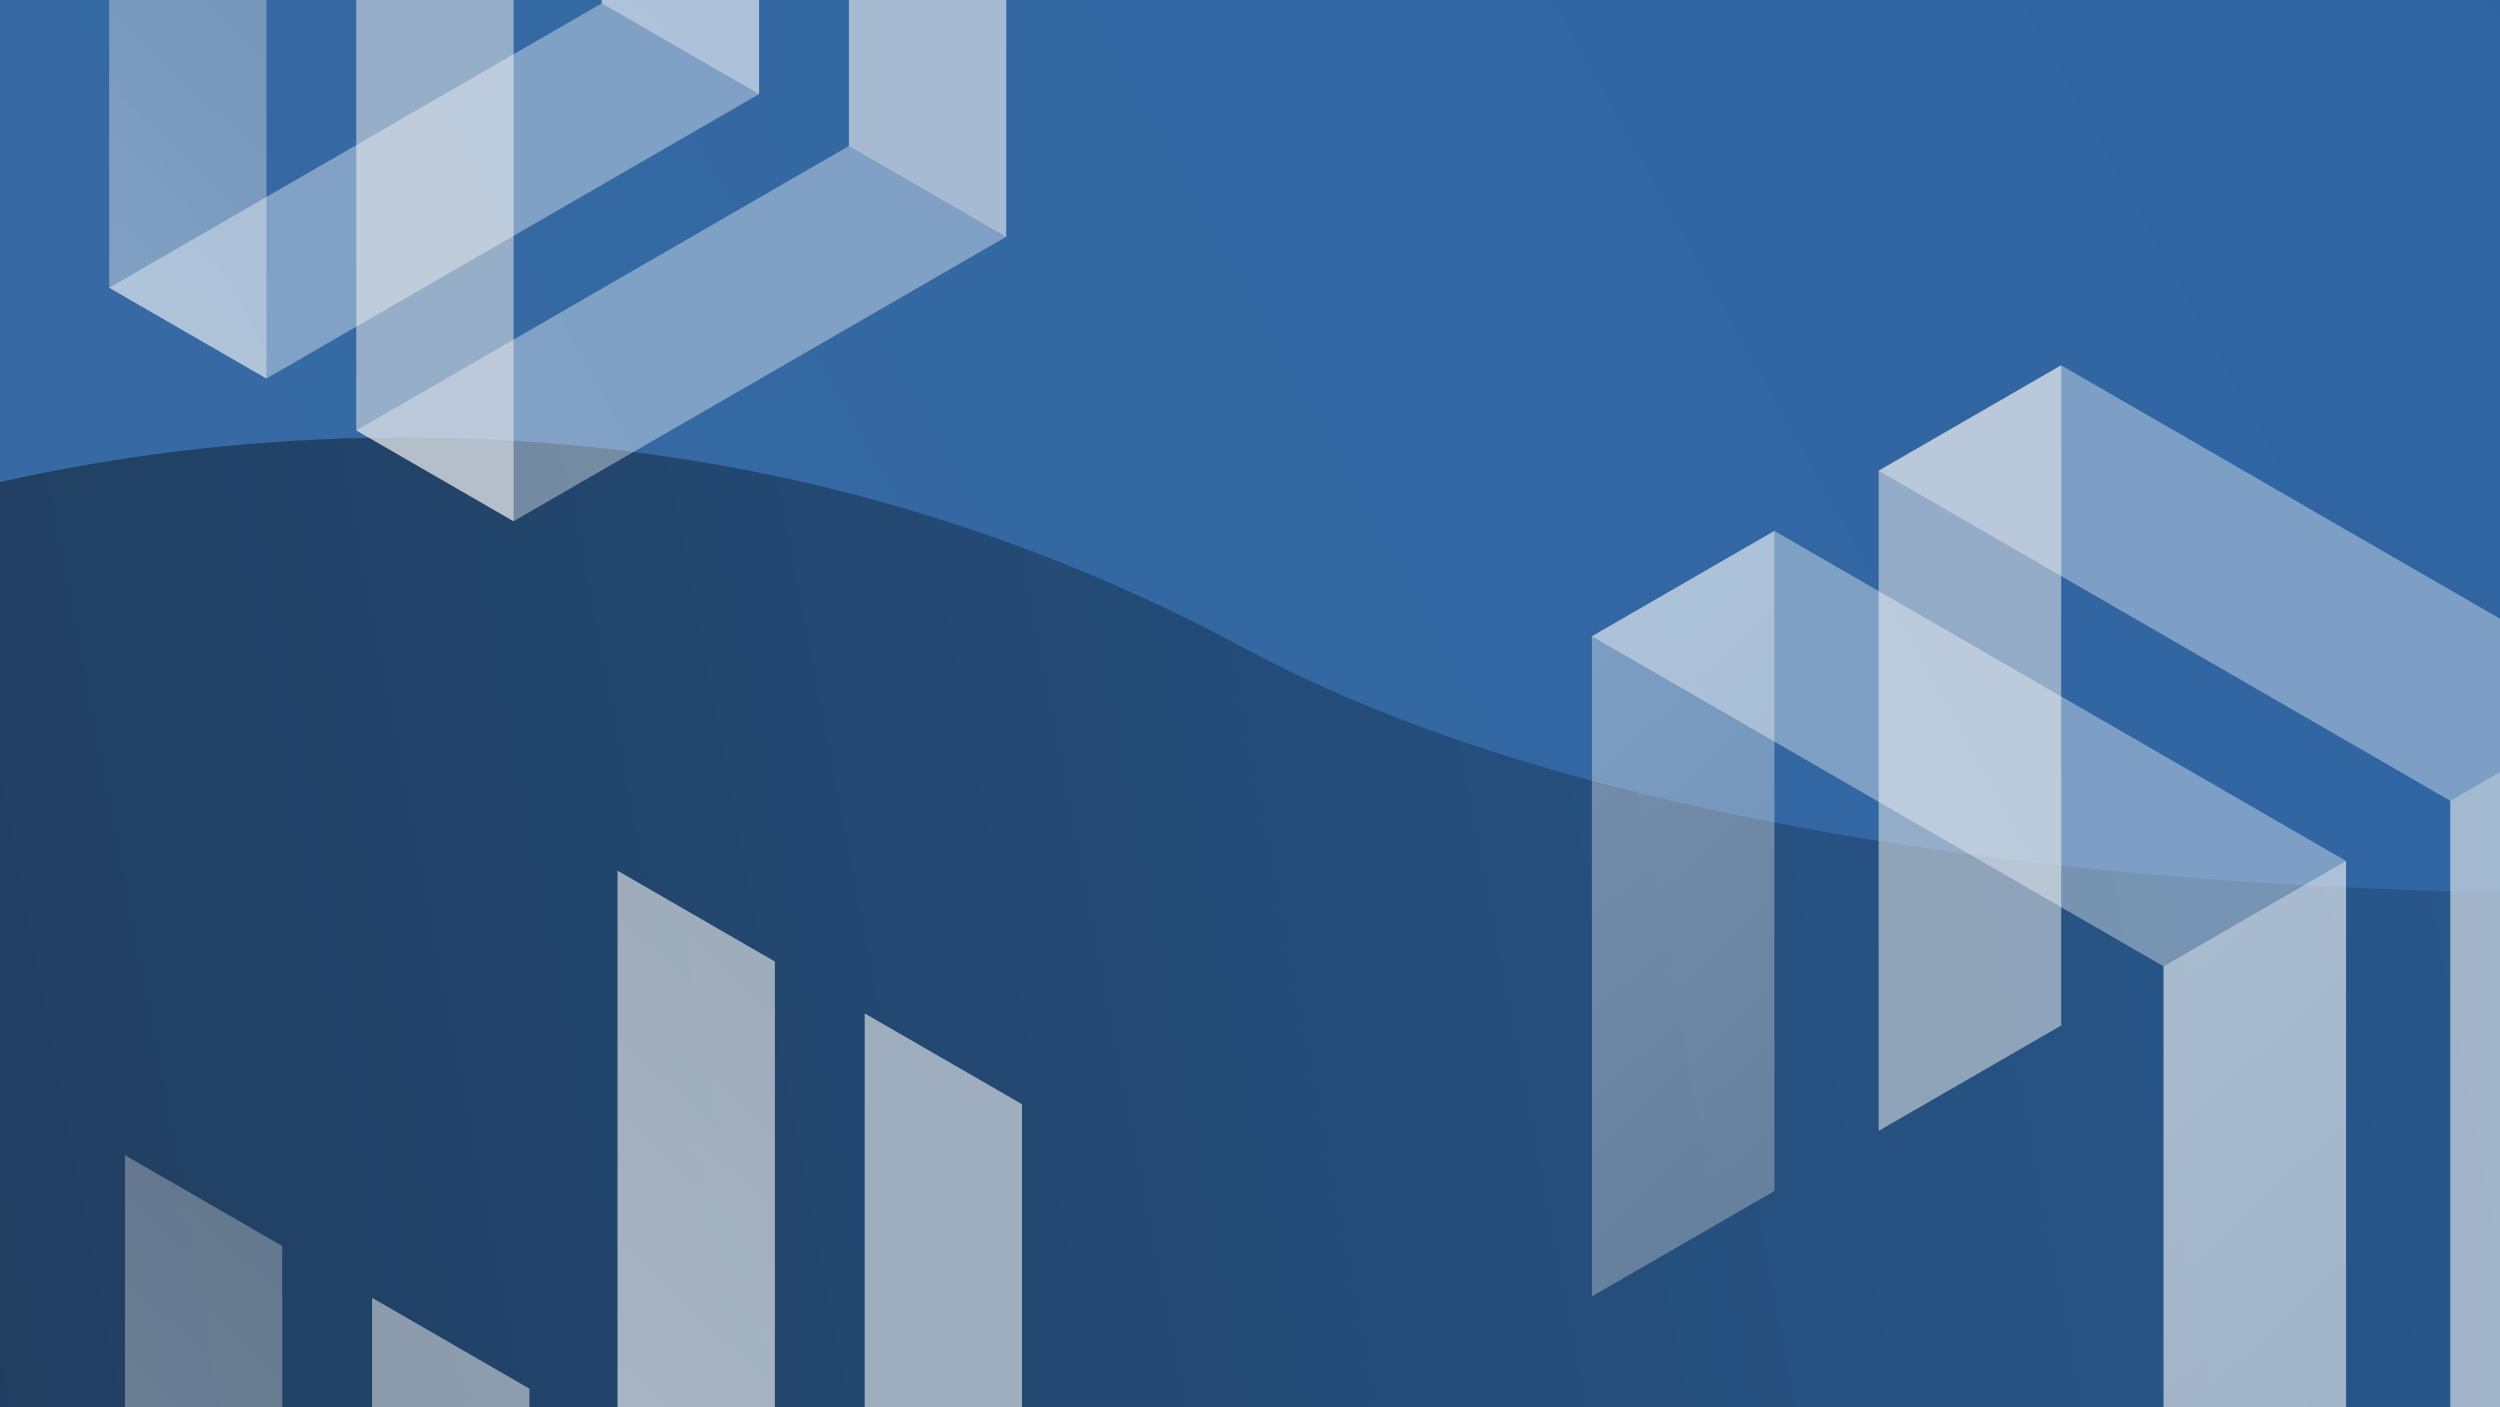
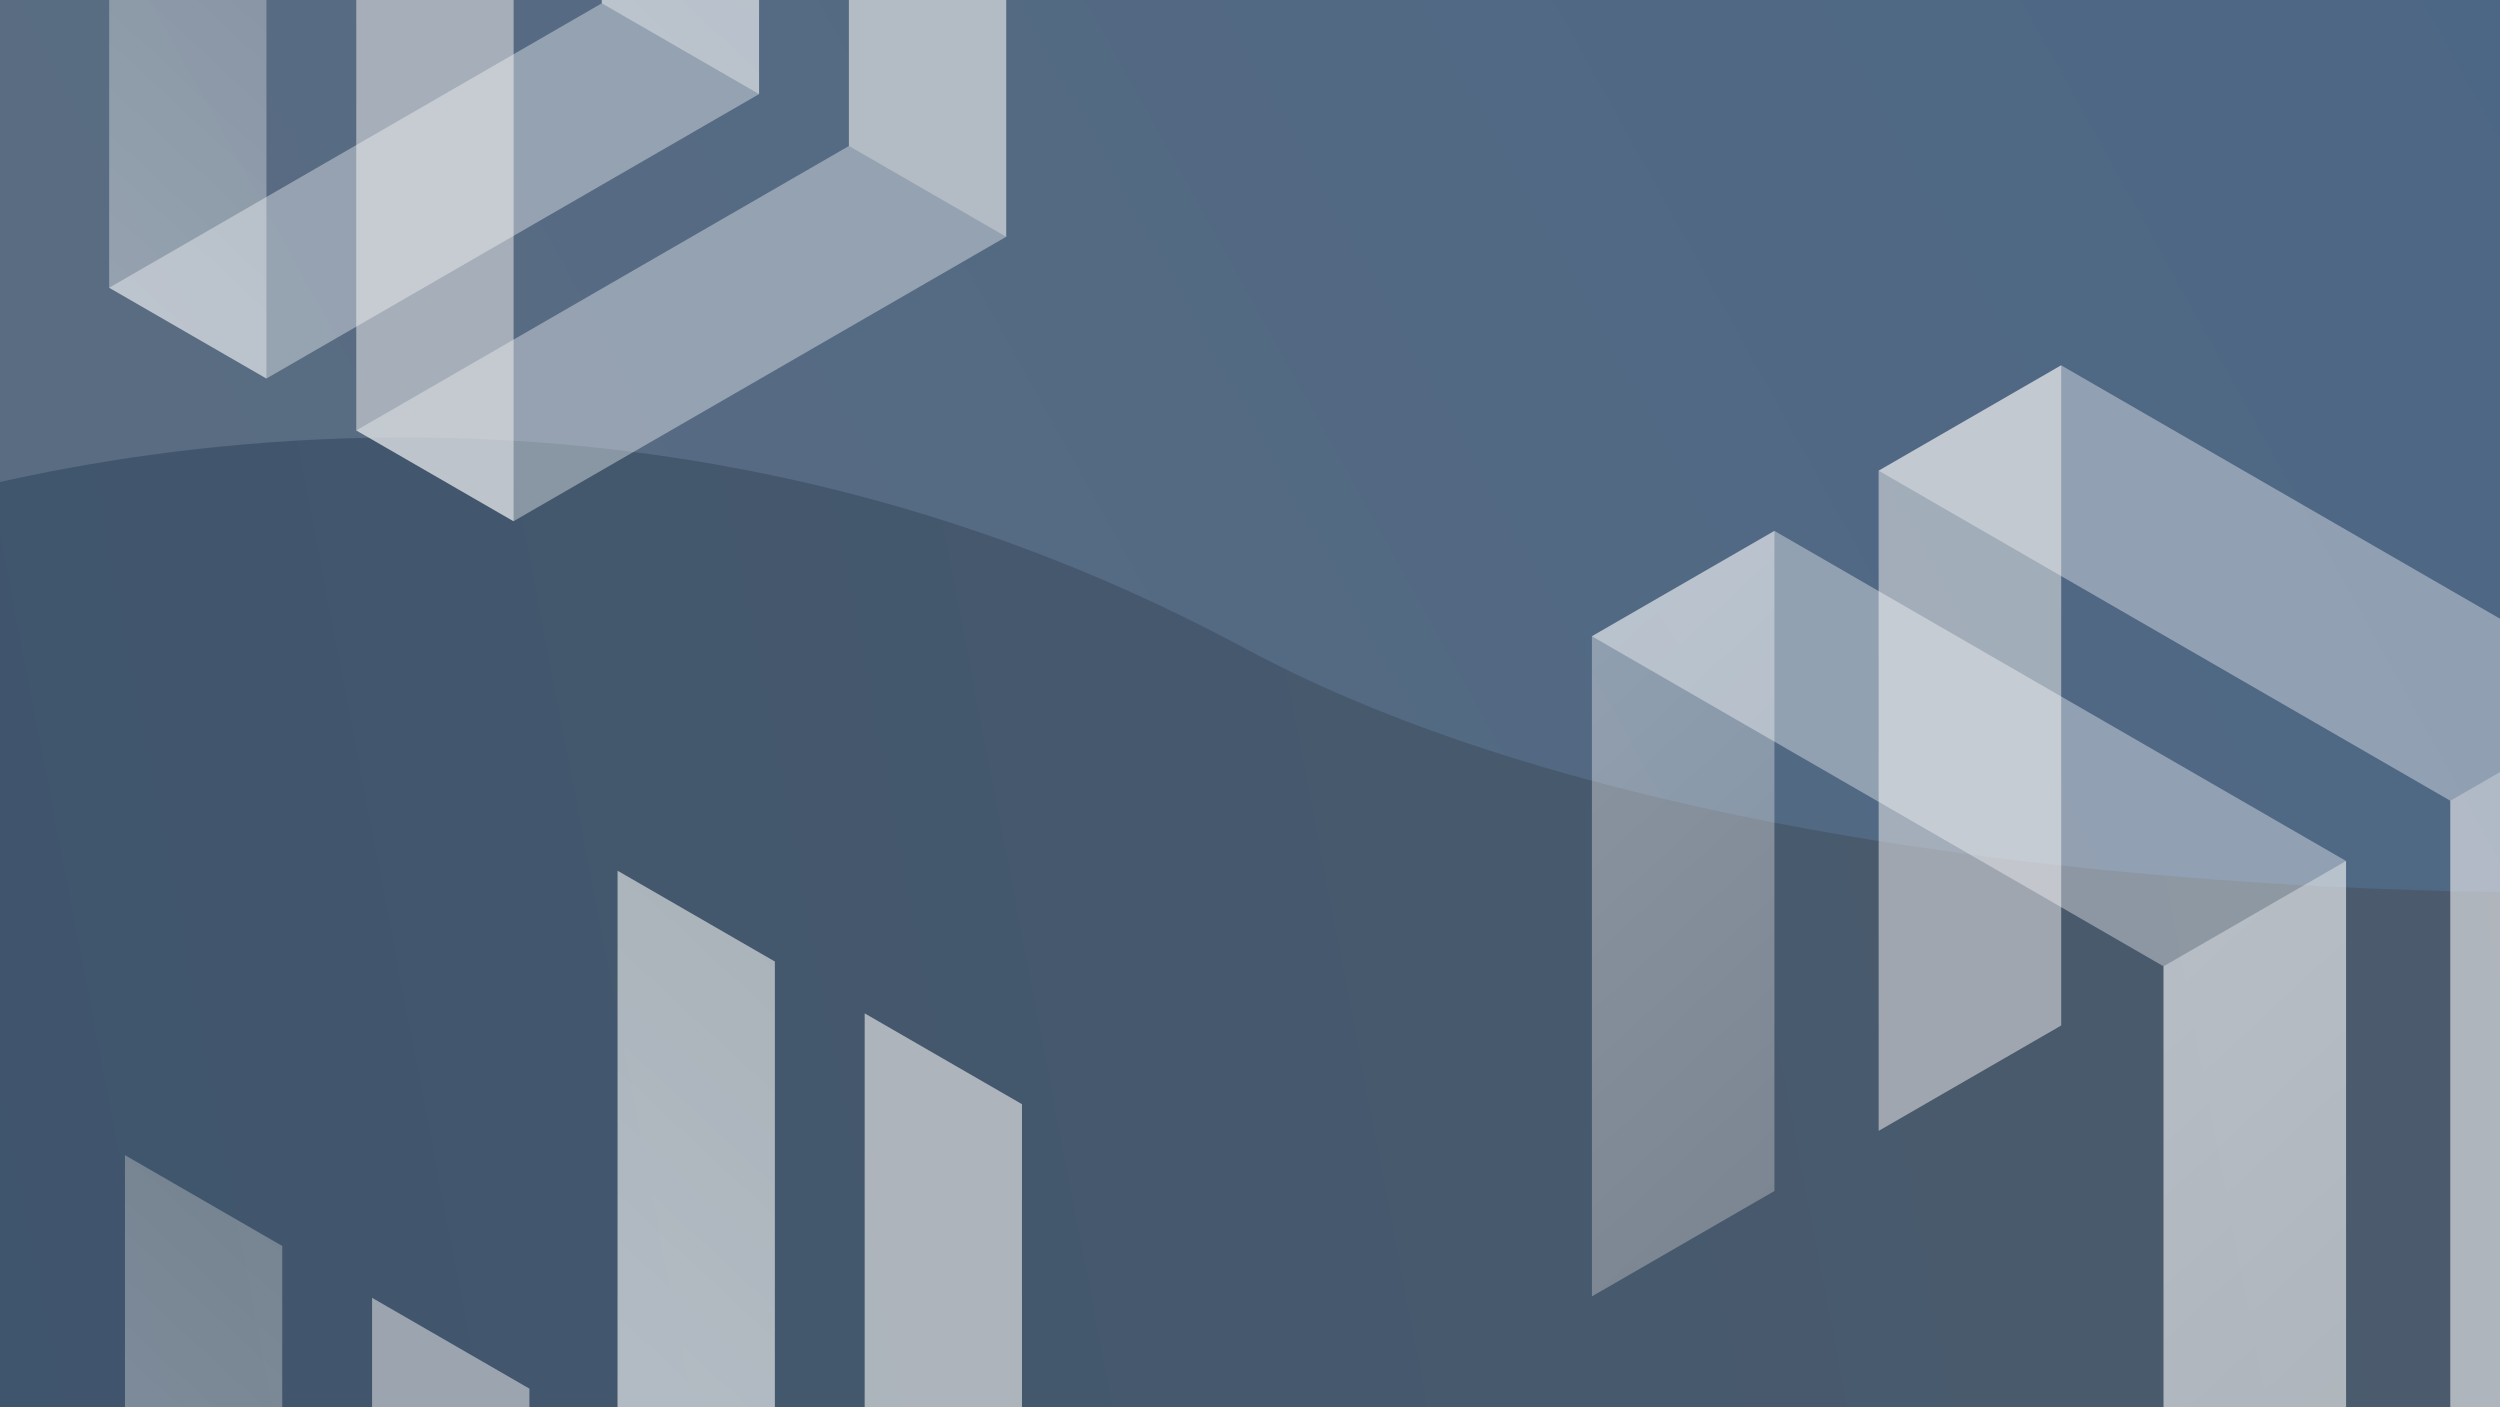
<svg xmlns="http://www.w3.org/2000/svg" xmlns:xlink="http://www.w3.org/1999/xlink" width="1920" height="1080" viewBox="0 0 508 285.75" version="1.1" id="svg8">
  <defs id="defs2">
    <linearGradient id="linearGradient1322">
-       <stop id="stop1318" offset="0" style="stop-color:#376aa4;stop-opacity:1" />
-       <stop id="stop1320" offset="1" style="stop-color:#2e64a2;stop-opacity:1" />
+       <stop id="stop1318" offset="0" style="stop-color:#596c82;stop-opacity:1" />
+       <stop id="stop1320" offset="1" style="stop-color:#4b6685;stop-opacity:1" />
    </linearGradient>
    <linearGradient id="linearGradient961">
      <stop id="stop957" offset="0" style="stop-color:#ffffff;stop-opacity:1" />
      <stop id="stop959" offset="1" style="stop-color:#cfcfcf;stop-opacity:0.996" />
    </linearGradient>
    <linearGradient id="linearGradient949">
      <stop style="stop-color:#ffffff;stop-opacity:1" offset="0" id="stop945" />
      <stop style="stop-color:#f7f7f7;stop-opacity:0.995" offset="1" id="stop947" />
    </linearGradient>
    <linearGradient id="linearGradient821-3">
-       <stop style="stop-color:#203e60;stop-opacity:1;" offset="0" id="stop817" />
-       <stop style="stop-color:#295a91;stop-opacity:1" offset="1" id="stop819" />
+       <stop style="stop-color:#3f556d;stop-opacity:1" offset="0" id="stop817" />
+       <stop style="stop-color:#4d5c6d;stop-opacity:1" offset="1" id="stop819" />
    </linearGradient>
    <linearGradient xlink:href="#linearGradient821-3" id="linearGradient823" x1="-11.225" y1="171.765" x2="523.502" y2="73.41" gradientUnits="userSpaceOnUse" />
    <linearGradient xlink:href="#linearGradient949" id="linearGradient953" x1="52.169" y1="50.922" x2="55.377" y2="50.922" gradientUnits="userSpaceOnUse" />
    <linearGradient xlink:href="#linearGradient961" id="linearGradient955" gradientUnits="userSpaceOnUse" x1="50.638" y1="46.055" x2="58.276" y2="54.312" />
    <linearGradient gradientTransform="translate(10.04918,5.802276)" xlink:href="#linearGradient961" id="linearGradient955-2" gradientUnits="userSpaceOnUse" x1="50.638" y1="46.055" x2="58.276" y2="54.312" />
    <linearGradient xlink:href="#linearGradient949" id="linearGradient953-3" x1="52.169" y1="50.922" x2="55.377" y2="50.922" gradientUnits="userSpaceOnUse" />
    <linearGradient xlink:href="#linearGradient961" id="linearGradient955-27" gradientUnits="userSpaceOnUse" x1="50.638" y1="46.055" x2="58.276" y2="54.312" />
    <linearGradient xlink:href="#linearGradient961" id="linearGradient1058" gradientUnits="userSpaceOnUse" gradientTransform="translate(10.04918,5.802276)" x1="50.638" y1="46.055" x2="58.276" y2="54.312" />
    <linearGradient xlink:href="#linearGradient949" id="linearGradient953-3-1" x1="52.169" y1="50.922" x2="55.377" y2="50.922" gradientUnits="userSpaceOnUse" />
    <linearGradient xlink:href="#linearGradient961" id="linearGradient955-27-9" gradientUnits="userSpaceOnUse" x1="50.638" y1="46.055" x2="58.276" y2="54.312" />
    <linearGradient xlink:href="#linearGradient961" id="linearGradient1131" gradientUnits="userSpaceOnUse" gradientTransform="translate(10.04918,5.802276)" x1="50.638" y1="46.055" x2="58.276" y2="54.312" />
    <linearGradient xlink:href="#linearGradient1322" id="linearGradient1311" x1="75.238" y1="176.835" x2="511.155" y2="-65.311" gradientUnits="userSpaceOnUse" gradientTransform="translate(9.35062,17.65686)" />
  </defs>
  <g id="layer1" transform="translate(0,-11.24997)">
    <rect style="opacity:1;mix-blend-mode:normal;fill:url(#linearGradient823);fill-opacity:1;stroke:#204876;stroke-width:0;stroke-linecap:round;stroke-linejoin:round;stroke-miterlimit:4;stroke-dasharray:none;stroke-opacity:1;paint-order:fill markers stroke" id="rect815" width="508" height="285.75" x="0" y="11.25" ry="0" transform="matrix(1.080276,0,0,1.034215,-20.39004,-5.273317)" />
    <path style="fill:url(#linearGradient1311);fill-opacity:1;stroke:none;stroke-width:0.265px;stroke-linecap:butt;stroke-linejoin:miter;stroke-opacity:1" d="m -35.016,119.015 c 2.138,0 140.049,-55.592 288.117,24.054 106.413,57.24 292.927,49.178 292.927,49.178 L 556.719,-7.67 -32.343,-2.859 Z" id="path1303" />
    <g transform="matrix(11.55919,0,0,11.55919,-221.2845,-425.3587)" id="g5579-6" style="opacity:0.373">
      <path id="path4526-7-5-36-5-5-5-3" d="m 55.377,44.194 -3.208,1.852 5.16e-4,11.604 3.208,-1.852 z" style="opacity:1;fill:#e6e6e6;fill-opacity:1;stroke:none;stroke-width:3;stroke-linecap:round;stroke-linejoin:round;stroke-miterlimit:4;stroke-dasharray:none;stroke-opacity:1" />
    </g>
    <path style="opacity:0.373;fill:#ffffff;fill-opacity:1;stroke:none;stroke-width:34.678;stroke-linecap:round;stroke-linejoin:round;stroke-miterlimit:4;stroke-dasharray:none;stroke-opacity:1" d="m 381.745,106.894 116.16,67.07 0.004,134.133 37.081,-21.409 -0.004,-134.133 -116.16,-67.07 z" id="path4526-7-5-3-5-2-4-6" />
    <path style="opacity:0.373;fill:#e6e6e6;fill-opacity:1;stroke:none;stroke-width:34.678;stroke-linecap:round;stroke-linejoin:round;stroke-miterlimit:4;stroke-dasharray:none;stroke-opacity:1" d="m 534.988,152.555 -37.083,21.409 0.006,134.132 37.083,-21.409 z" id="path4526-7-5-36-5-5-2" />
    <g transform="matrix(11.55919,0,0,11.55919,-279.5543,-391.7166)" id="g5579" style="opacity:0.373;fill:url(#linearGradient953);fill-opacity:1">
      <path id="path4526-7-5-36-5-5-5" d="m 55.377,44.194 -3.208,1.852 5.16e-4,11.604 3.208,-1.852 z" style="opacity:1;fill:url(#linearGradient955);fill-opacity:1;stroke:none;stroke-width:3;stroke-linecap:round;stroke-linejoin:round;stroke-miterlimit:4;stroke-dasharray:none;stroke-opacity:1" />
      <path id="path4526-7-5-36-5-5-5-9" d="m 65.426,49.996 -3.208,1.852 5.16e-4,11.604 3.208,-1.852 z" style="opacity:1;fill:url(#linearGradient955-2);fill-opacity:1;stroke:none;stroke-width:3;stroke-linecap:round;stroke-linejoin:round;stroke-miterlimit:4;stroke-dasharray:none;stroke-opacity:1" />
    </g>
    <g transform="matrix(11.55919,0,0,11.55919,-221.2845,-425.3587)" id="g5579-9" style="opacity:0.279">
      <path id="path4526-7-5-36-5-5-5-4" d="m 55.377,44.194 -3.208,1.852 5.16e-4,11.604 3.208,-1.852 z" style="opacity:1;fill:#e6e6e6;fill-opacity:1;stroke:none;stroke-width:3;stroke-linecap:round;stroke-linejoin:round;stroke-miterlimit:4;stroke-dasharray:none;stroke-opacity:1" />
    </g>
    <path style="opacity:0.373;fill:#ffffff;fill-opacity:1;stroke:none;stroke-width:34.678;stroke-linecap:round;stroke-linejoin:round;stroke-miterlimit:4;stroke-dasharray:none;stroke-opacity:1" d="m 323.475,140.536 116.16,67.07 0.004,134.133 37.081,-21.409 -0.004,-134.133 -116.16,-67.07 z" id="path4526-7-5-3-5-2-4" />
    <g transform="matrix(9.9613,0,0,-9.9613,-444.065,849.2458)" id="g5579-6-9" style="opacity:0.373">
      <path id="path4526-7-5-36-5-5-5-3-3" d="m 55.377,44.194 -3.208,1.852 5.16e-4,11.604 3.208,-1.852 z" style="opacity:1;fill:#e6e6e6;fill-opacity:1;stroke:none;stroke-width:3;stroke-linecap:round;stroke-linejoin:round;stroke-miterlimit:4;stroke-dasharray:none;stroke-opacity:1" />
    </g>
    <path style="opacity:0.373;fill:#ffffff;fill-opacity:1;stroke:none;stroke-width:29.884;stroke-linecap:round;stroke-linejoin:round;stroke-miterlimit:4;stroke-dasharray:none;stroke-opacity:1" d="m 75.605,390.569 100.103,-57.798 0.003,-115.591 31.955,18.449 -0.003,115.591 -100.103,57.798 z" id="path4526-7-5-3-5-2-4-6-6" />
    <path style="opacity:0.373;fill:#e6e6e6;fill-opacity:1;stroke:none;stroke-width:29.884;stroke-linecap:round;stroke-linejoin:round;stroke-miterlimit:4;stroke-dasharray:none;stroke-opacity:1" d="m 207.664,351.22 -31.957,-18.449 0.005,-115.59 31.957,18.449 z" id="path4526-7-5-36-5-5-2-6" />
    <g transform="matrix(9.9613,0,0,-9.9613,-494.2798,820.2543)" id="g5579-2" style="opacity:0.373;fill:url(#linearGradient953-3);fill-opacity:1">
      <path id="path4526-7-5-36-5-5-5-5" d="m 55.377,44.194 -3.208,1.852 5.16e-4,11.604 3.208,-1.852 z" style="opacity:1;fill:url(#linearGradient955-27);fill-opacity:1;stroke:none;stroke-width:3;stroke-linecap:round;stroke-linejoin:round;stroke-miterlimit:4;stroke-dasharray:none;stroke-opacity:1" />
      <path id="path4526-7-5-36-5-5-5-9-1" d="m 65.426,49.996 -3.208,1.852 5.16e-4,11.604 3.208,-1.852 z" style="opacity:1;fill:url(#linearGradient1058);fill-opacity:1;stroke:none;stroke-width:3;stroke-linecap:round;stroke-linejoin:round;stroke-miterlimit:4;stroke-dasharray:none;stroke-opacity:1" />
    </g>
    <g transform="matrix(9.9613,0,0,-9.9613,-444.065,849.2458)" id="g5579-9-0" style="opacity:0.279">
      <path id="path4526-7-5-36-5-5-5-4-7" d="m 55.377,44.194 -3.208,1.852 5.16e-4,11.604 3.208,-1.852 z" style="opacity:1;fill:#e6e6e6;fill-opacity:1;stroke:none;stroke-width:3;stroke-linecap:round;stroke-linejoin:round;stroke-miterlimit:4;stroke-dasharray:none;stroke-opacity:1" />
    </g>
    <path style="opacity:0.373;fill:#ffffff;fill-opacity:1;stroke:none;stroke-width:29.884;stroke-linecap:round;stroke-linejoin:round;stroke-miterlimit:4;stroke-dasharray:none;stroke-opacity:1" d="m 25.39,361.578 100.103,-57.798 0.003,-115.591 31.955,18.449 -0.003,115.591 -100.103,57.798 z" id="path4526-7-5-3-5-2-4-4" />
    <g transform="matrix(9.9613,0,0,-9.9613,-447.2722,557.3875)" id="g5579-6-9-9" style="opacity:0.373">
      <path id="path4526-7-5-36-5-5-5-3-3-2" d="m 55.377,44.194 -3.208,1.852 5.16e-4,11.604 3.208,-1.852 z" style="opacity:1;fill:#e6e6e6;fill-opacity:1;stroke:none;stroke-width:3;stroke-linecap:round;stroke-linejoin:round;stroke-miterlimit:4;stroke-dasharray:none;stroke-opacity:1" />
    </g>
    <path style="opacity:0.373;fill:#ffffff;fill-opacity:1;stroke:none;stroke-width:29.884;stroke-linecap:round;stroke-linejoin:round;stroke-miterlimit:4;stroke-dasharray:none;stroke-opacity:1" d="m 72.397,98.711 100.103,-57.798 0.003,-115.591 31.955,18.449 -0.003,115.591 -100.103,57.798 z" id="path4526-7-5-3-5-2-4-6-6-3" />
    <path style="opacity:0.373;fill:#e6e6e6;fill-opacity:1;stroke:none;stroke-width:29.884;stroke-linecap:round;stroke-linejoin:round;stroke-miterlimit:4;stroke-dasharray:none;stroke-opacity:1" d="m 204.457,59.362 -31.957,-18.449 0.005,-115.59 31.957,18.449 z" id="path4526-7-5-36-5-5-2-6-1" />
    <g transform="matrix(9.9613,0,0,-9.9613,-497.487,528.396)" id="g5579-2-5" style="opacity:0.373;fill:url(#linearGradient953-3-1);fill-opacity:1">
      <path id="path4526-7-5-36-5-5-5-5-3" d="m 55.377,44.194 -3.208,1.852 5.16e-4,11.604 3.208,-1.852 z" style="opacity:1;fill:url(#linearGradient955-27-9);fill-opacity:1;stroke:none;stroke-width:3;stroke-linecap:round;stroke-linejoin:round;stroke-miterlimit:4;stroke-dasharray:none;stroke-opacity:1" />
      <path id="path4526-7-5-36-5-5-5-9-1-2" d="m 65.426,49.996 -3.208,1.852 5.16e-4,11.604 3.208,-1.852 z" style="opacity:1;fill:url(#linearGradient1131);fill-opacity:1;stroke:none;stroke-width:3;stroke-linecap:round;stroke-linejoin:round;stroke-miterlimit:4;stroke-dasharray:none;stroke-opacity:1" />
    </g>
    <g transform="matrix(9.9613,0,0,-9.9613,-447.2722,557.3875)" id="g5579-9-0-1" style="opacity:0.279">
      <path id="path4526-7-5-36-5-5-5-4-7-9" d="m 55.377,44.194 -3.208,1.852 5.16e-4,11.604 3.208,-1.852 z" style="opacity:1;fill:#e6e6e6;fill-opacity:1;stroke:none;stroke-width:3;stroke-linecap:round;stroke-linejoin:round;stroke-miterlimit:4;stroke-dasharray:none;stroke-opacity:1" />
    </g>
    <path style="opacity:0.373;fill:#ffffff;fill-opacity:1;stroke:none;stroke-width:29.884;stroke-linecap:round;stroke-linejoin:round;stroke-miterlimit:4;stroke-dasharray:none;stroke-opacity:1" d="m 22.183,69.719 100.103,-57.798 0.003,-115.591 31.955,18.449 -0.003,115.591 -100.103,57.798 z" id="path4526-7-5-3-5-2-4-4-5" />
  </g>
</svg>
